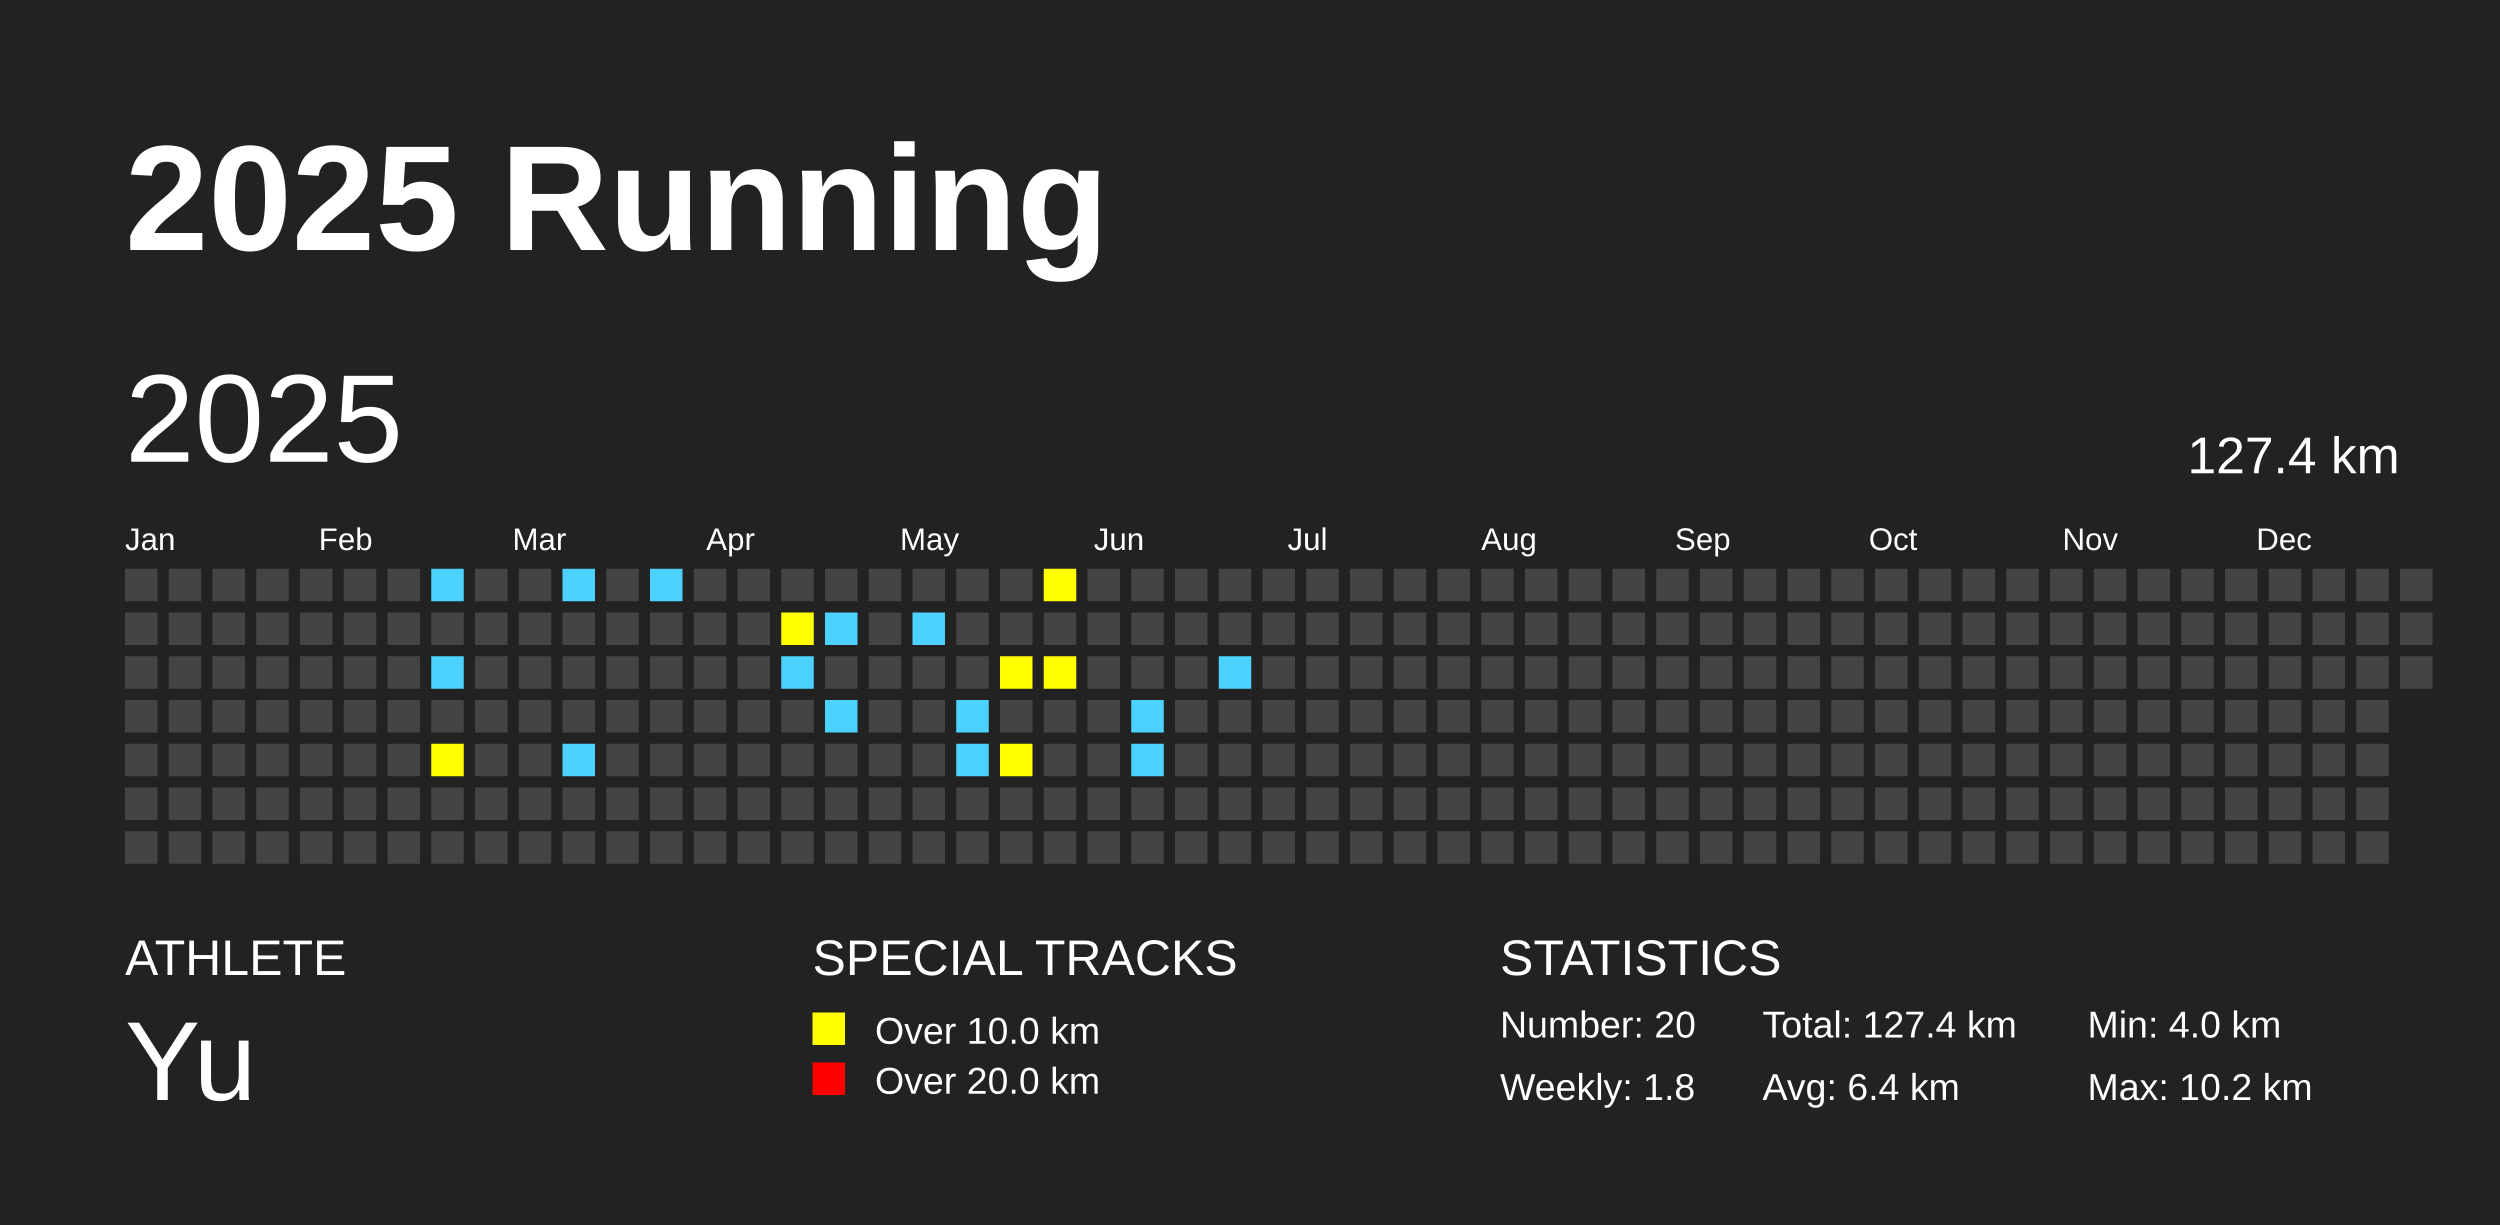
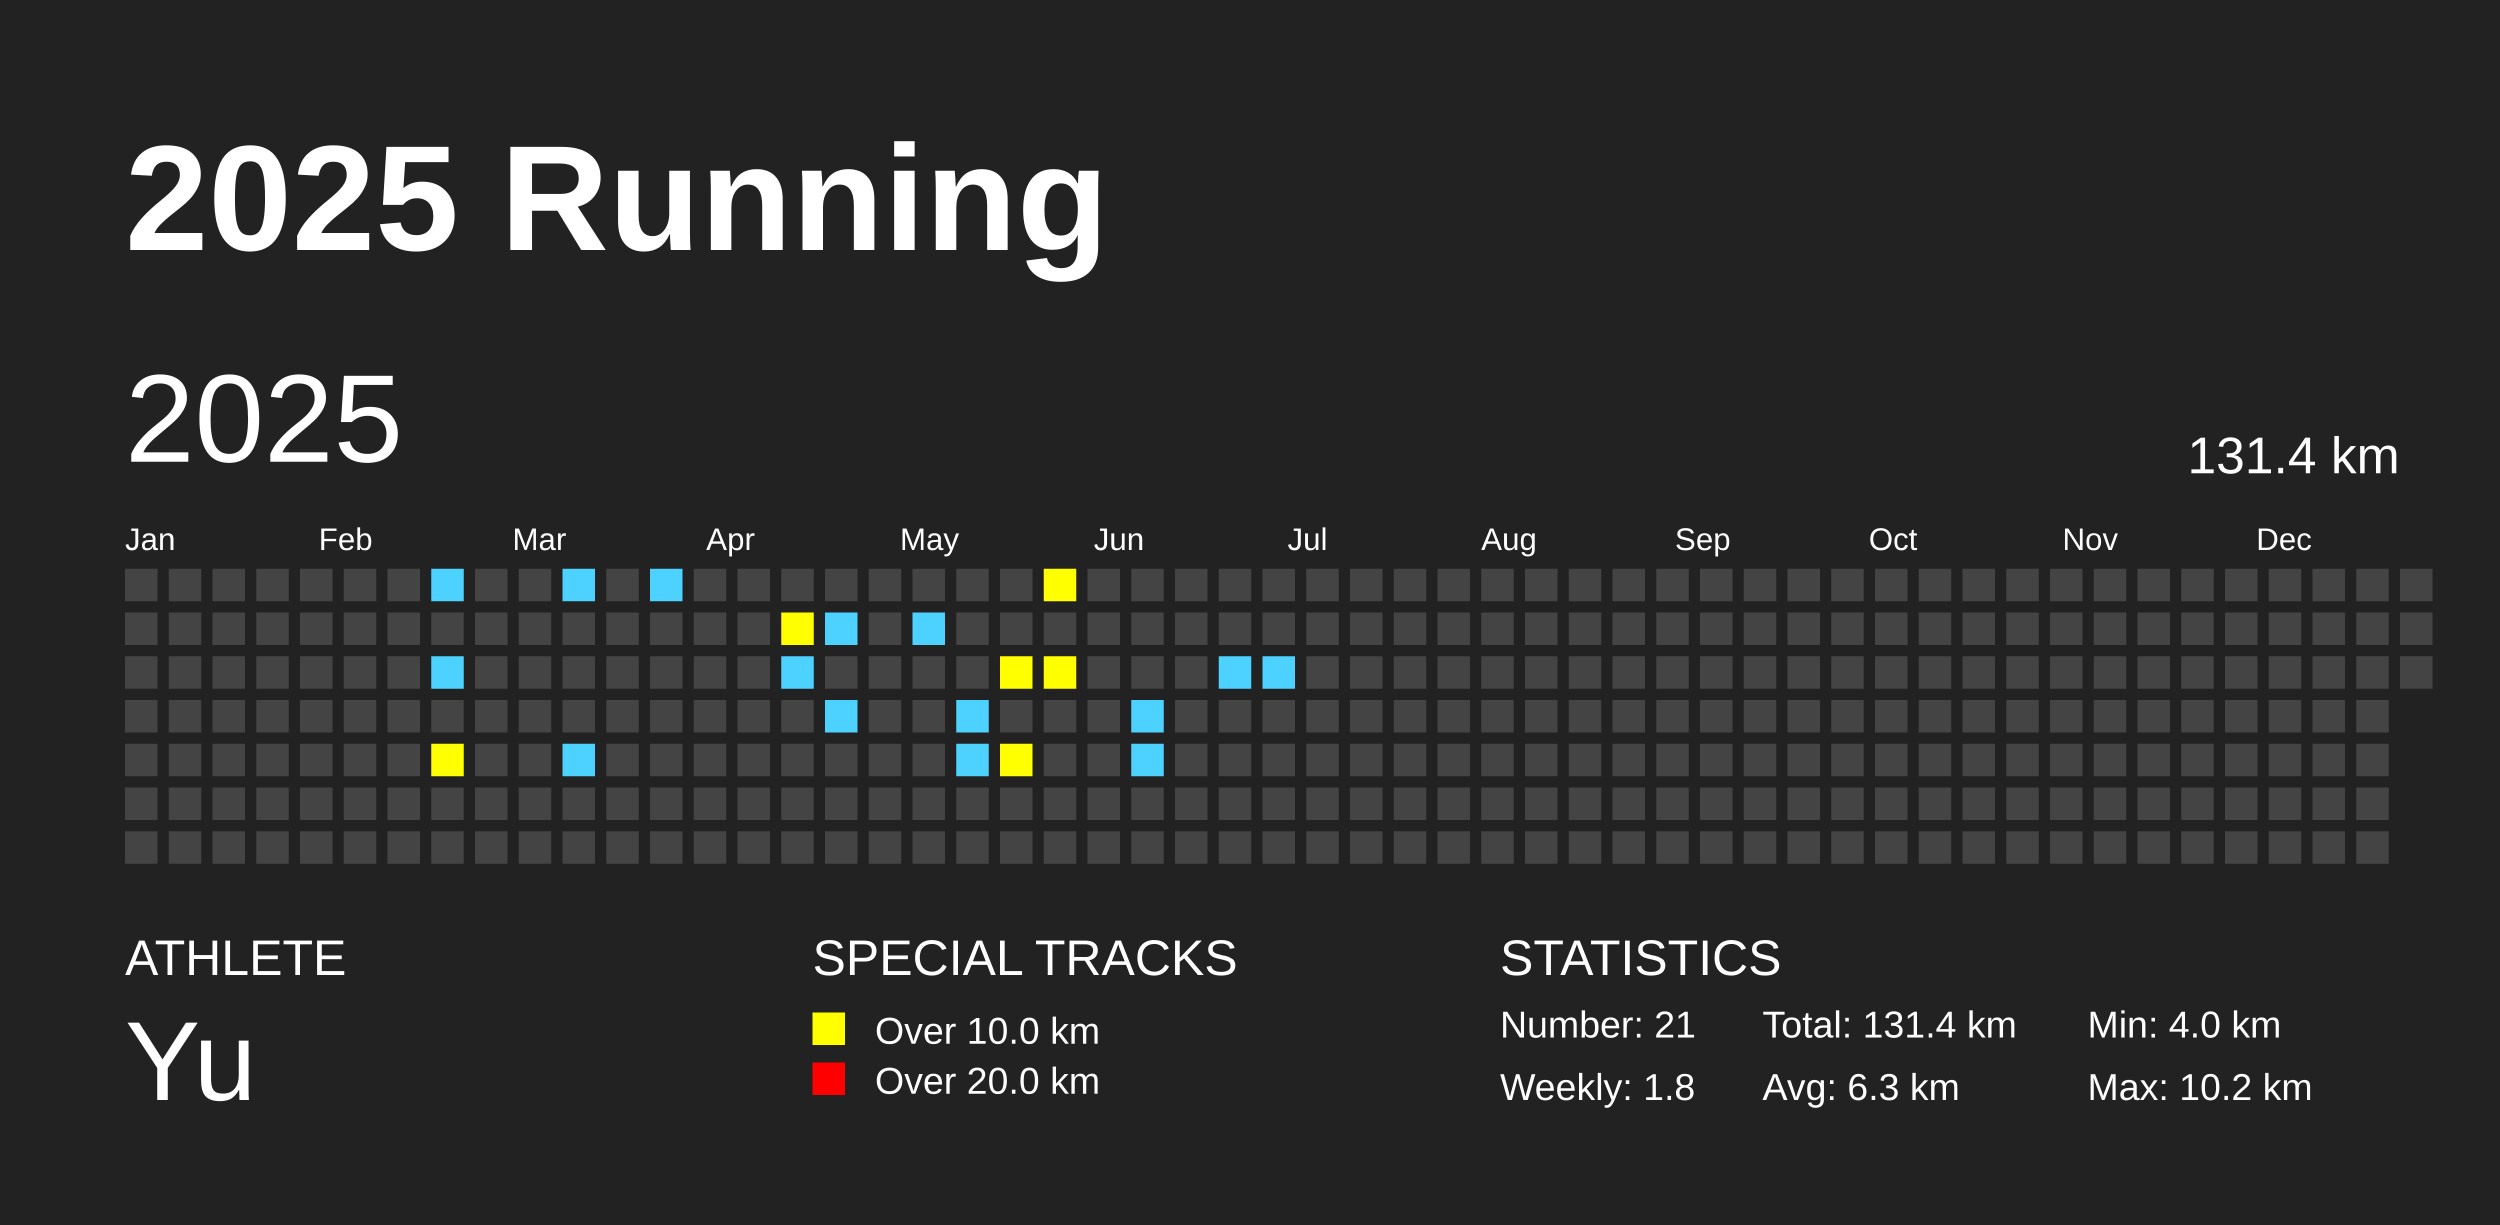
<svg xmlns="http://www.w3.org/2000/svg" baseProfile="full" height="98mm" version="1.1" viewBox="0,0,200,98" width="200mm">
  <defs />
  <rect fill="#222222" height="98" width="200" x="0" y="0" />
  <text fill="#FFFFFF" style="font-size:12px; font-family:Arial; font-weight:bold;" x="10" y="20">2025 Running</text>
  <text fill="#FFFFFF" style="font-size:4px; font-family:Arial" x="10" y="78">ATHLETE</text>
  <text fill="#FFFFFF" style="font-size:9px; font-family:Arial" x="10" y="88">Yu</text>
  <text fill="#FFFFFF" style="font-size:4px; font-family:Arial" x="65" y="78">SPECIAL TRACKS</text>
  <rect fill="yellow" height="2.6" width="2.6" x="65" y="81" />
  <text fill="#FFFFFF" style="font-size:3px; font-family:Arial" x="70" y="83.5">Over 10.0 km</text>
  <rect fill="red" height="2.6" width="2.6" x="65" y="85" />
  <text fill="#FFFFFF" style="font-size:3px; font-family:Arial" x="70" y="87.5">Over 20.0 km</text>
  <text fill="#FFFFFF" style="font-size:4px; font-family:Arial" x="120" y="78">STATISTICS</text>
-   <text fill="#FFFFFF" style="font-size:3px; font-family:Arial" x="120" y="83">Number: 20</text>
+   <text fill="#FFFFFF" style="font-size:3px; font-family:Arial" x="120" y="83">Number: 21</text>
  <text fill="#FFFFFF" style="font-size:3px; font-family:Arial" x="120" y="88">Weekly: 1.8</text>
-   <text fill="#FFFFFF" style="font-size:3px; font-family:Arial" x="141" y="83">Total: 127.4 km</text>
-   <text fill="#FFFFFF" style="font-size:3px; font-family:Arial" x="141" y="88">Avg: 6.4 km</text>
+   <text fill="#FFFFFF" style="font-size:3px; font-family:Arial" x="141" y="83">Total: 131.4 km</text>
+   <text fill="#FFFFFF" style="font-size:3px; font-family:Arial" x="141" y="88">Avg: 6.3 km</text>
  <text fill="#FFFFFF" style="font-size:3px; font-family:Arial" x="167" y="83">Min: 4.0 km</text>
  <text fill="#FFFFFF" style="font-size:3px; font-family:Arial" x="167" y="88">Max: 10.2 km</text>
  <text dominant-baseline="hanging" fill="#FFFFFF" style="font-size:10.0px; font-family:Arial;" x="10" y="30">2025</text>
-   <text dominant-baseline="hanging" fill="#FFFFFF" style="font-size:4.125px; font-family:Arial;" x="175" y="35">127.4 km</text>
+   <text dominant-baseline="hanging" fill="#FFFFFF" style="font-size:4.125px; font-family:Arial;" x="175" y="35">131.4 km</text>
  <text fill="#FFFFFF" style="font-size:2.5px; font-family:Arial" x="10.0" y="44">Jan</text>
  <text fill="#FFFFFF" style="font-size:2.5px; font-family:Arial" x="25.5" y="44">Feb</text>
  <text fill="#FFFFFF" style="font-size:2.5px; font-family:Arial" x="41.0" y="44">Mar</text>
  <text fill="#FFFFFF" style="font-size:2.5px; font-family:Arial" x="56.5" y="44">Apr</text>
  <text fill="#FFFFFF" style="font-size:2.5px; font-family:Arial" x="72.0" y="44">May</text>
  <text fill="#FFFFFF" style="font-size:2.5px; font-family:Arial" x="87.5" y="44">Jun</text>
  <text fill="#FFFFFF" style="font-size:2.5px; font-family:Arial" x="103.0" y="44">Jul</text>
  <text fill="#FFFFFF" style="font-size:2.5px; font-family:Arial" x="118.5" y="44">Aug</text>
  <text fill="#FFFFFF" style="font-size:2.5px; font-family:Arial" x="134.0" y="44">Sep</text>
  <text fill="#FFFFFF" style="font-size:2.5px; font-family:Arial" x="149.5" y="44">Oct</text>
  <text fill="#FFFFFF" style="font-size:2.5px; font-family:Arial" x="165.0" y="44">Nov</text>
  <text fill="#FFFFFF" style="font-size:2.5px; font-family:Arial" x="180.5" y="44">Dec</text>
  <rect fill="#444444" height="2.6" width="2.6" x="10.0" y="45.5" />
  <rect fill="#444444" height="2.6" width="2.6" x="10.0" y="49.0" />
  <rect fill="#444444" height="2.6" width="2.6" x="10.0" y="52.5" />
  <rect fill="#444444" height="2.6" width="2.6" x="10.0" y="56.0" />
  <rect fill="#444444" height="2.6" width="2.6" x="10.0" y="59.5" />
  <rect fill="#444444" height="2.6" width="2.6" x="10.0" y="63.0" />
  <rect fill="#444444" height="2.6" width="2.6" x="10.0" y="66.5" />
  <rect fill="#444444" height="2.6" width="2.6" x="13.5" y="45.5" />
  <rect fill="#444444" height="2.6" width="2.6" x="13.5" y="49.0" />
  <rect fill="#444444" height="2.6" width="2.6" x="13.5" y="52.5" />
  <rect fill="#444444" height="2.6" width="2.6" x="13.5" y="56.0" />
  <rect fill="#444444" height="2.6" width="2.6" x="13.5" y="59.5" />
  <rect fill="#444444" height="2.6" width="2.6" x="13.5" y="63.0" />
  <rect fill="#444444" height="2.6" width="2.6" x="13.5" y="66.5" />
  <rect fill="#444444" height="2.6" width="2.6" x="17.0" y="45.5" />
  <rect fill="#444444" height="2.6" width="2.6" x="17.0" y="49.0" />
  <rect fill="#444444" height="2.6" width="2.6" x="17.0" y="52.5" />
  <rect fill="#444444" height="2.6" width="2.6" x="17.0" y="56.0" />
  <rect fill="#444444" height="2.6" width="2.6" x="17.0" y="59.5" />
  <rect fill="#444444" height="2.6" width="2.6" x="17.0" y="63.0" />
  <rect fill="#444444" height="2.6" width="2.6" x="17.0" y="66.5" />
  <rect fill="#444444" height="2.6" width="2.6" x="20.5" y="45.5" />
  <rect fill="#444444" height="2.6" width="2.6" x="20.5" y="49.0" />
  <rect fill="#444444" height="2.6" width="2.6" x="20.5" y="52.5" />
  <rect fill="#444444" height="2.6" width="2.6" x="20.5" y="56.0" />
  <rect fill="#444444" height="2.6" width="2.6" x="20.5" y="59.5" />
  <rect fill="#444444" height="2.6" width="2.6" x="20.5" y="63.0" />
  <rect fill="#444444" height="2.6" width="2.6" x="20.5" y="66.5" />
  <rect fill="#444444" height="2.6" width="2.6" x="24.0" y="45.5" />
  <rect fill="#444444" height="2.6" width="2.6" x="24.0" y="49.0" />
  <rect fill="#444444" height="2.6" width="2.6" x="24.0" y="52.5" />
  <rect fill="#444444" height="2.6" width="2.6" x="24.0" y="56.0" />
  <rect fill="#444444" height="2.6" width="2.6" x="24.0" y="59.5" />
  <rect fill="#444444" height="2.6" width="2.6" x="24.0" y="63.0" />
  <rect fill="#444444" height="2.6" width="2.6" x="24.0" y="66.5" />
  <rect fill="#444444" height="2.6" width="2.6" x="27.5" y="45.5" />
  <rect fill="#444444" height="2.6" width="2.6" x="27.5" y="49.0" />
  <rect fill="#444444" height="2.6" width="2.6" x="27.5" y="52.5" />
  <rect fill="#444444" height="2.6" width="2.6" x="27.5" y="56.0" />
  <rect fill="#444444" height="2.6" width="2.6" x="27.5" y="59.5" />
  <rect fill="#444444" height="2.6" width="2.6" x="27.5" y="63.0" />
  <rect fill="#444444" height="2.6" width="2.6" x="27.5" y="66.5" />
  <rect fill="#444444" height="2.6" width="2.6" x="31.0" y="45.5" />
  <rect fill="#444444" height="2.6" width="2.6" x="31.0" y="49.0" />
  <rect fill="#444444" height="2.6" width="2.6" x="31.0" y="52.5" />
  <rect fill="#444444" height="2.6" width="2.6" x="31.0" y="56.0" />
  <rect fill="#444444" height="2.6" width="2.6" x="31.0" y="59.5" />
  <rect fill="#444444" height="2.6" width="2.6" x="31.0" y="63.0" />
  <rect fill="#444444" height="2.6" width="2.6" x="31.0" y="66.5" />
  <rect fill="#4DD2FF" height="2.6" width="2.6" x="34.5" y="45.5" />
  <rect fill="#444444" height="2.6" width="2.6" x="34.5" y="49.0" />
  <rect fill="#4DD2FF" height="2.6" width="2.6" x="34.5" y="52.5" />
  <rect fill="#444444" height="2.6" width="2.6" x="34.5" y="56.0" />
  <rect fill="yellow" height="2.6" width="2.6" x="34.5" y="59.5" />
  <rect fill="#444444" height="2.6" width="2.6" x="34.5" y="63.0" />
  <rect fill="#444444" height="2.6" width="2.6" x="34.5" y="66.5" />
  <rect fill="#444444" height="2.6" width="2.6" x="38.0" y="45.5" />
  <rect fill="#444444" height="2.6" width="2.6" x="38.0" y="49.0" />
  <rect fill="#444444" height="2.6" width="2.6" x="38.0" y="52.5" />
  <rect fill="#444444" height="2.6" width="2.6" x="38.0" y="56.0" />
  <rect fill="#444444" height="2.6" width="2.6" x="38.0" y="59.5" />
  <rect fill="#444444" height="2.6" width="2.6" x="38.0" y="63.0" />
  <rect fill="#444444" height="2.6" width="2.6" x="38.0" y="66.5" />
  <rect fill="#444444" height="2.6" width="2.6" x="41.5" y="45.5" />
  <rect fill="#444444" height="2.6" width="2.6" x="41.5" y="49.0" />
  <rect fill="#444444" height="2.6" width="2.6" x="41.5" y="52.5" />
  <rect fill="#444444" height="2.6" width="2.6" x="41.5" y="56.0" />
  <rect fill="#444444" height="2.6" width="2.6" x="41.5" y="59.5" />
  <rect fill="#444444" height="2.6" width="2.6" x="41.5" y="63.0" />
  <rect fill="#444444" height="2.6" width="2.6" x="41.5" y="66.5" />
  <rect fill="#4DD2FF" height="2.6" width="2.6" x="45.0" y="45.5" />
  <rect fill="#444444" height="2.6" width="2.6" x="45.0" y="49.0" />
  <rect fill="#444444" height="2.6" width="2.6" x="45.0" y="52.5" />
  <rect fill="#444444" height="2.6" width="2.6" x="45.0" y="56.0" />
  <rect fill="#4DD2FF" height="2.6" width="2.6" x="45.0" y="59.5" />
  <rect fill="#444444" height="2.6" width="2.6" x="45.0" y="63.0" />
  <rect fill="#444444" height="2.6" width="2.6" x="45.0" y="66.5" />
  <rect fill="#444444" height="2.6" width="2.6" x="48.5" y="45.5" />
  <rect fill="#444444" height="2.6" width="2.6" x="48.5" y="49.0" />
  <rect fill="#444444" height="2.6" width="2.6" x="48.5" y="52.5" />
  <rect fill="#444444" height="2.6" width="2.6" x="48.5" y="56.0" />
  <rect fill="#444444" height="2.6" width="2.6" x="48.5" y="59.5" />
  <rect fill="#444444" height="2.6" width="2.6" x="48.5" y="63.0" />
  <rect fill="#444444" height="2.6" width="2.6" x="48.5" y="66.5" />
  <rect fill="#4DD2FF" height="2.6" width="2.6" x="52.0" y="45.5" />
  <rect fill="#444444" height="2.6" width="2.6" x="52.0" y="49.0" />
  <rect fill="#444444" height="2.6" width="2.6" x="52.0" y="52.5" />
  <rect fill="#444444" height="2.6" width="2.6" x="52.0" y="56.0" />
  <rect fill="#444444" height="2.6" width="2.6" x="52.0" y="59.5" />
  <rect fill="#444444" height="2.6" width="2.6" x="52.0" y="63.0" />
  <rect fill="#444444" height="2.6" width="2.6" x="52.0" y="66.5" />
  <rect fill="#444444" height="2.6" width="2.6" x="55.5" y="45.5" />
  <rect fill="#444444" height="2.6" width="2.6" x="55.5" y="49.0" />
  <rect fill="#444444" height="2.6" width="2.6" x="55.5" y="52.5" />
  <rect fill="#444444" height="2.6" width="2.6" x="55.5" y="56.0" />
  <rect fill="#444444" height="2.6" width="2.6" x="55.5" y="59.5" />
  <rect fill="#444444" height="2.6" width="2.6" x="55.5" y="63.0" />
  <rect fill="#444444" height="2.6" width="2.6" x="55.5" y="66.5" />
  <rect fill="#444444" height="2.6" width="2.6" x="59.0" y="45.5" />
  <rect fill="#444444" height="2.6" width="2.6" x="59.0" y="49.0" />
  <rect fill="#444444" height="2.6" width="2.6" x="59.0" y="52.5" />
  <rect fill="#444444" height="2.6" width="2.6" x="59.0" y="56.0" />
  <rect fill="#444444" height="2.6" width="2.6" x="59.0" y="59.5" />
  <rect fill="#444444" height="2.6" width="2.6" x="59.0" y="63.0" />
  <rect fill="#444444" height="2.6" width="2.6" x="59.0" y="66.5" />
  <rect fill="#444444" height="2.6" width="2.6" x="62.5" y="45.5" />
  <rect fill="yellow" height="2.6" width="2.6" x="62.5" y="49.0" />
  <rect fill="#4DD2FF" height="2.6" width="2.6" x="62.5" y="52.5" />
  <rect fill="#444444" height="2.6" width="2.6" x="62.5" y="56.0" />
  <rect fill="#444444" height="2.6" width="2.6" x="62.5" y="59.5" />
  <rect fill="#444444" height="2.6" width="2.6" x="62.5" y="63.0" />
  <rect fill="#444444" height="2.6" width="2.6" x="62.5" y="66.5" />
  <rect fill="#444444" height="2.6" width="2.6" x="66.0" y="45.5" />
  <rect fill="#4DD2FF" height="2.6" width="2.6" x="66.0" y="49.0" />
  <rect fill="#444444" height="2.6" width="2.6" x="66.0" y="52.5" />
  <rect fill="#4DD2FF" height="2.6" width="2.6" x="66.0" y="56.0" />
  <rect fill="#444444" height="2.6" width="2.6" x="66.0" y="59.5" />
  <rect fill="#444444" height="2.6" width="2.6" x="66.0" y="63.0" />
  <rect fill="#444444" height="2.6" width="2.6" x="66.0" y="66.5" />
  <rect fill="#444444" height="2.6" width="2.6" x="69.5" y="45.5" />
  <rect fill="#444444" height="2.6" width="2.6" x="69.5" y="49.0" />
  <rect fill="#444444" height="2.6" width="2.6" x="69.5" y="52.5" />
  <rect fill="#444444" height="2.6" width="2.6" x="69.5" y="56.0" />
  <rect fill="#444444" height="2.6" width="2.6" x="69.5" y="59.5" />
  <rect fill="#444444" height="2.6" width="2.6" x="69.5" y="63.0" />
  <rect fill="#444444" height="2.6" width="2.6" x="69.5" y="66.5" />
  <rect fill="#444444" height="2.6" width="2.6" x="73.0" y="45.5" />
  <rect fill="#4DD2FF" height="2.6" width="2.6" x="73.0" y="49.0" />
  <rect fill="#444444" height="2.6" width="2.6" x="73.0" y="52.5" />
  <rect fill="#444444" height="2.6" width="2.6" x="73.0" y="56.0" />
  <rect fill="#444444" height="2.6" width="2.6" x="73.0" y="59.5" />
  <rect fill="#444444" height="2.6" width="2.6" x="73.0" y="63.0" />
  <rect fill="#444444" height="2.6" width="2.6" x="73.0" y="66.5" />
  <rect fill="#444444" height="2.6" width="2.6" x="76.5" y="45.5" />
  <rect fill="#444444" height="2.6" width="2.6" x="76.5" y="49.0" />
  <rect fill="#444444" height="2.6" width="2.6" x="76.5" y="52.5" />
  <rect fill="#4DD2FF" height="2.6" width="2.6" x="76.5" y="56.0" />
  <rect fill="#4DD2FF" height="2.6" width="2.6" x="76.5" y="59.5" />
  <rect fill="#444444" height="2.6" width="2.6" x="76.5" y="63.0" />
  <rect fill="#444444" height="2.6" width="2.6" x="76.5" y="66.5" />
  <rect fill="#444444" height="2.6" width="2.6" x="80.0" y="45.5" />
  <rect fill="#444444" height="2.6" width="2.6" x="80.0" y="49.0" />
  <rect fill="yellow" height="2.6" width="2.6" x="80.0" y="52.5" />
  <rect fill="#444444" height="2.6" width="2.6" x="80.0" y="56.0" />
  <rect fill="yellow" height="2.6" width="2.6" x="80.0" y="59.5" />
  <rect fill="#444444" height="2.6" width="2.6" x="80.0" y="63.0" />
  <rect fill="#444444" height="2.6" width="2.6" x="80.0" y="66.5" />
  <rect fill="yellow" height="2.6" width="2.6" x="83.5" y="45.5" />
  <rect fill="#444444" height="2.6" width="2.6" x="83.5" y="49.0" />
  <rect fill="yellow" height="2.6" width="2.6" x="83.5" y="52.5" />
  <rect fill="#444444" height="2.6" width="2.6" x="83.5" y="56.0" />
  <rect fill="#444444" height="2.6" width="2.6" x="83.5" y="59.5" />
  <rect fill="#444444" height="2.6" width="2.6" x="83.5" y="63.0" />
  <rect fill="#444444" height="2.6" width="2.6" x="83.5" y="66.5" />
  <rect fill="#444444" height="2.6" width="2.6" x="87.0" y="45.5" />
  <rect fill="#444444" height="2.6" width="2.6" x="87.0" y="49.0" />
  <rect fill="#444444" height="2.6" width="2.6" x="87.0" y="52.5" />
  <rect fill="#444444" height="2.6" width="2.6" x="87.0" y="56.0" />
  <rect fill="#444444" height="2.6" width="2.6" x="87.0" y="59.5" />
  <rect fill="#444444" height="2.6" width="2.6" x="87.0" y="63.0" />
  <rect fill="#444444" height="2.6" width="2.6" x="87.0" y="66.5" />
  <rect fill="#444444" height="2.6" width="2.6" x="90.5" y="45.5" />
  <rect fill="#444444" height="2.6" width="2.6" x="90.5" y="49.0" />
  <rect fill="#444444" height="2.6" width="2.6" x="90.5" y="52.5" />
  <rect fill="#4DD2FF" height="2.6" width="2.6" x="90.5" y="56.0" />
  <rect fill="#4DD2FF" height="2.6" width="2.6" x="90.5" y="59.5" />
  <rect fill="#444444" height="2.6" width="2.6" x="90.5" y="63.0" />
  <rect fill="#444444" height="2.6" width="2.6" x="90.5" y="66.5" />
  <rect fill="#444444" height="2.6" width="2.6" x="94.0" y="45.5" />
  <rect fill="#444444" height="2.6" width="2.6" x="94.0" y="49.0" />
  <rect fill="#444444" height="2.6" width="2.6" x="94.0" y="52.5" />
  <rect fill="#444444" height="2.6" width="2.6" x="94.0" y="56.0" />
  <rect fill="#444444" height="2.6" width="2.6" x="94.0" y="59.5" />
  <rect fill="#444444" height="2.6" width="2.6" x="94.0" y="63.0" />
  <rect fill="#444444" height="2.6" width="2.6" x="94.0" y="66.5" />
  <rect fill="#444444" height="2.6" width="2.6" x="97.5" y="45.5" />
  <rect fill="#444444" height="2.6" width="2.6" x="97.5" y="49.0" />
  <rect fill="#4DD2FF" height="2.6" width="2.6" x="97.5" y="52.5" />
  <rect fill="#444444" height="2.6" width="2.6" x="97.5" y="56.0" />
  <rect fill="#444444" height="2.6" width="2.6" x="97.5" y="59.5" />
  <rect fill="#444444" height="2.6" width="2.6" x="97.5" y="63.0" />
  <rect fill="#444444" height="2.6" width="2.6" x="97.5" y="66.5" />
  <rect fill="#444444" height="2.6" width="2.6" x="101.0" y="45.5" />
  <rect fill="#444444" height="2.6" width="2.6" x="101.0" y="49.0" />
-   <rect fill="#444444" height="2.6" width="2.6" x="101.0" y="52.5" />
+   <rect fill="#4DD2FF" height="2.6" width="2.6" x="101.0" y="52.5" />
  <rect fill="#444444" height="2.6" width="2.6" x="101.0" y="56.0" />
  <rect fill="#444444" height="2.6" width="2.6" x="101.0" y="59.5" />
  <rect fill="#444444" height="2.6" width="2.6" x="101.0" y="63.0" />
  <rect fill="#444444" height="2.6" width="2.6" x="101.0" y="66.5" />
  <rect fill="#444444" height="2.6" width="2.6" x="104.5" y="45.5" />
  <rect fill="#444444" height="2.6" width="2.6" x="104.5" y="49.0" />
  <rect fill="#444444" height="2.6" width="2.6" x="104.5" y="52.5" />
  <rect fill="#444444" height="2.6" width="2.6" x="104.5" y="56.0" />
  <rect fill="#444444" height="2.6" width="2.6" x="104.5" y="59.5" />
  <rect fill="#444444" height="2.6" width="2.6" x="104.5" y="63.0" />
  <rect fill="#444444" height="2.6" width="2.6" x="104.5" y="66.5" />
  <rect fill="#444444" height="2.6" width="2.6" x="108.0" y="45.5" />
  <rect fill="#444444" height="2.6" width="2.6" x="108.0" y="49.0" />
  <rect fill="#444444" height="2.6" width="2.6" x="108.0" y="52.5" />
  <rect fill="#444444" height="2.6" width="2.6" x="108.0" y="56.0" />
  <rect fill="#444444" height="2.6" width="2.6" x="108.0" y="59.5" />
  <rect fill="#444444" height="2.6" width="2.6" x="108.0" y="63.0" />
  <rect fill="#444444" height="2.6" width="2.6" x="108.0" y="66.5" />
  <rect fill="#444444" height="2.6" width="2.6" x="111.5" y="45.5" />
  <rect fill="#444444" height="2.6" width="2.6" x="111.5" y="49.0" />
  <rect fill="#444444" height="2.6" width="2.6" x="111.5" y="52.5" />
  <rect fill="#444444" height="2.6" width="2.6" x="111.5" y="56.0" />
  <rect fill="#444444" height="2.6" width="2.6" x="111.5" y="59.5" />
  <rect fill="#444444" height="2.6" width="2.6" x="111.5" y="63.0" />
  <rect fill="#444444" height="2.6" width="2.6" x="111.5" y="66.5" />
  <rect fill="#444444" height="2.6" width="2.6" x="115.0" y="45.5" />
  <rect fill="#444444" height="2.6" width="2.6" x="115.0" y="49.0" />
  <rect fill="#444444" height="2.6" width="2.6" x="115.0" y="52.5" />
  <rect fill="#444444" height="2.6" width="2.6" x="115.0" y="56.0" />
  <rect fill="#444444" height="2.6" width="2.6" x="115.0" y="59.5" />
  <rect fill="#444444" height="2.6" width="2.6" x="115.0" y="63.0" />
  <rect fill="#444444" height="2.6" width="2.6" x="115.0" y="66.5" />
  <rect fill="#444444" height="2.6" width="2.6" x="118.5" y="45.5" />
  <rect fill="#444444" height="2.6" width="2.6" x="118.5" y="49.0" />
  <rect fill="#444444" height="2.6" width="2.6" x="118.5" y="52.5" />
  <rect fill="#444444" height="2.6" width="2.6" x="118.5" y="56.0" />
  <rect fill="#444444" height="2.6" width="2.6" x="118.5" y="59.5" />
  <rect fill="#444444" height="2.6" width="2.6" x="118.5" y="63.0" />
  <rect fill="#444444" height="2.6" width="2.6" x="118.5" y="66.5" />
  <rect fill="#444444" height="2.6" width="2.6" x="122.0" y="45.5" />
  <rect fill="#444444" height="2.6" width="2.6" x="122.0" y="49.0" />
  <rect fill="#444444" height="2.6" width="2.6" x="122.0" y="52.5" />
  <rect fill="#444444" height="2.6" width="2.6" x="122.0" y="56.0" />
  <rect fill="#444444" height="2.6" width="2.6" x="122.0" y="59.5" />
  <rect fill="#444444" height="2.6" width="2.6" x="122.0" y="63.0" />
  <rect fill="#444444" height="2.6" width="2.6" x="122.0" y="66.5" />
  <rect fill="#444444" height="2.6" width="2.6" x="125.5" y="45.5" />
  <rect fill="#444444" height="2.6" width="2.6" x="125.5" y="49.0" />
  <rect fill="#444444" height="2.6" width="2.6" x="125.5" y="52.5" />
  <rect fill="#444444" height="2.6" width="2.6" x="125.5" y="56.0" />
  <rect fill="#444444" height="2.6" width="2.6" x="125.5" y="59.5" />
  <rect fill="#444444" height="2.6" width="2.6" x="125.5" y="63.0" />
  <rect fill="#444444" height="2.6" width="2.6" x="125.5" y="66.5" />
  <rect fill="#444444" height="2.6" width="2.6" x="129.0" y="45.5" />
  <rect fill="#444444" height="2.6" width="2.6" x="129.0" y="49.0" />
  <rect fill="#444444" height="2.6" width="2.6" x="129.0" y="52.5" />
  <rect fill="#444444" height="2.6" width="2.6" x="129.0" y="56.0" />
  <rect fill="#444444" height="2.6" width="2.6" x="129.0" y="59.5" />
  <rect fill="#444444" height="2.6" width="2.6" x="129.0" y="63.0" />
  <rect fill="#444444" height="2.6" width="2.6" x="129.0" y="66.5" />
  <rect fill="#444444" height="2.6" width="2.6" x="132.5" y="45.5" />
  <rect fill="#444444" height="2.6" width="2.6" x="132.5" y="49.0" />
  <rect fill="#444444" height="2.6" width="2.6" x="132.5" y="52.5" />
  <rect fill="#444444" height="2.6" width="2.6" x="132.5" y="56.0" />
  <rect fill="#444444" height="2.6" width="2.6" x="132.5" y="59.5" />
  <rect fill="#444444" height="2.6" width="2.6" x="132.5" y="63.0" />
  <rect fill="#444444" height="2.6" width="2.6" x="132.5" y="66.5" />
  <rect fill="#444444" height="2.6" width="2.6" x="136.0" y="45.5" />
  <rect fill="#444444" height="2.6" width="2.6" x="136.0" y="49.0" />
  <rect fill="#444444" height="2.6" width="2.6" x="136.0" y="52.5" />
  <rect fill="#444444" height="2.6" width="2.6" x="136.0" y="56.0" />
  <rect fill="#444444" height="2.6" width="2.6" x="136.0" y="59.5" />
  <rect fill="#444444" height="2.6" width="2.6" x="136.0" y="63.0" />
  <rect fill="#444444" height="2.6" width="2.6" x="136.0" y="66.5" />
  <rect fill="#444444" height="2.6" width="2.6" x="139.5" y="45.5" />
  <rect fill="#444444" height="2.6" width="2.6" x="139.5" y="49.0" />
  <rect fill="#444444" height="2.6" width="2.6" x="139.5" y="52.5" />
  <rect fill="#444444" height="2.6" width="2.6" x="139.5" y="56.0" />
  <rect fill="#444444" height="2.6" width="2.6" x="139.5" y="59.5" />
  <rect fill="#444444" height="2.6" width="2.6" x="139.5" y="63.0" />
  <rect fill="#444444" height="2.6" width="2.6" x="139.5" y="66.5" />
  <rect fill="#444444" height="2.6" width="2.6" x="143.0" y="45.5" />
  <rect fill="#444444" height="2.6" width="2.6" x="143.0" y="49.0" />
  <rect fill="#444444" height="2.6" width="2.6" x="143.0" y="52.5" />
  <rect fill="#444444" height="2.6" width="2.6" x="143.0" y="56.0" />
  <rect fill="#444444" height="2.6" width="2.6" x="143.0" y="59.5" />
  <rect fill="#444444" height="2.6" width="2.6" x="143.0" y="63.0" />
  <rect fill="#444444" height="2.6" width="2.6" x="143.0" y="66.5" />
  <rect fill="#444444" height="2.6" width="2.6" x="146.5" y="45.5" />
  <rect fill="#444444" height="2.6" width="2.6" x="146.5" y="49.0" />
  <rect fill="#444444" height="2.6" width="2.6" x="146.5" y="52.5" />
  <rect fill="#444444" height="2.6" width="2.6" x="146.5" y="56.0" />
  <rect fill="#444444" height="2.6" width="2.6" x="146.5" y="59.5" />
  <rect fill="#444444" height="2.6" width="2.6" x="146.5" y="63.0" />
  <rect fill="#444444" height="2.6" width="2.6" x="146.5" y="66.5" />
  <rect fill="#444444" height="2.6" width="2.6" x="150.0" y="45.5" />
  <rect fill="#444444" height="2.6" width="2.6" x="150.0" y="49.0" />
  <rect fill="#444444" height="2.6" width="2.6" x="150.0" y="52.5" />
  <rect fill="#444444" height="2.6" width="2.6" x="150.0" y="56.0" />
  <rect fill="#444444" height="2.6" width="2.6" x="150.0" y="59.5" />
  <rect fill="#444444" height="2.6" width="2.6" x="150.0" y="63.0" />
  <rect fill="#444444" height="2.6" width="2.6" x="150.0" y="66.5" />
  <rect fill="#444444" height="2.6" width="2.6" x="153.5" y="45.5" />
  <rect fill="#444444" height="2.6" width="2.6" x="153.5" y="49.0" />
  <rect fill="#444444" height="2.6" width="2.6" x="153.5" y="52.5" />
  <rect fill="#444444" height="2.6" width="2.6" x="153.5" y="56.0" />
  <rect fill="#444444" height="2.6" width="2.6" x="153.5" y="59.5" />
  <rect fill="#444444" height="2.6" width="2.6" x="153.5" y="63.0" />
  <rect fill="#444444" height="2.6" width="2.6" x="153.5" y="66.5" />
  <rect fill="#444444" height="2.6" width="2.6" x="157.0" y="45.5" />
  <rect fill="#444444" height="2.6" width="2.6" x="157.0" y="49.0" />
  <rect fill="#444444" height="2.6" width="2.6" x="157.0" y="52.5" />
  <rect fill="#444444" height="2.6" width="2.6" x="157.0" y="56.0" />
  <rect fill="#444444" height="2.6" width="2.6" x="157.0" y="59.5" />
  <rect fill="#444444" height="2.6" width="2.6" x="157.0" y="63.0" />
  <rect fill="#444444" height="2.6" width="2.6" x="157.0" y="66.5" />
  <rect fill="#444444" height="2.6" width="2.6" x="160.5" y="45.5" />
  <rect fill="#444444" height="2.6" width="2.6" x="160.5" y="49.0" />
  <rect fill="#444444" height="2.6" width="2.6" x="160.5" y="52.5" />
  <rect fill="#444444" height="2.6" width="2.6" x="160.5" y="56.0" />
  <rect fill="#444444" height="2.6" width="2.6" x="160.5" y="59.5" />
  <rect fill="#444444" height="2.6" width="2.6" x="160.5" y="63.0" />
  <rect fill="#444444" height="2.6" width="2.6" x="160.5" y="66.5" />
  <rect fill="#444444" height="2.6" width="2.6" x="164.0" y="45.5" />
  <rect fill="#444444" height="2.6" width="2.6" x="164.0" y="49.0" />
  <rect fill="#444444" height="2.6" width="2.6" x="164.0" y="52.5" />
  <rect fill="#444444" height="2.6" width="2.6" x="164.0" y="56.0" />
  <rect fill="#444444" height="2.6" width="2.6" x="164.0" y="59.5" />
  <rect fill="#444444" height="2.6" width="2.6" x="164.0" y="63.0" />
  <rect fill="#444444" height="2.6" width="2.6" x="164.0" y="66.5" />
  <rect fill="#444444" height="2.6" width="2.6" x="167.5" y="45.5" />
  <rect fill="#444444" height="2.6" width="2.6" x="167.5" y="49.0" />
  <rect fill="#444444" height="2.6" width="2.6" x="167.5" y="52.5" />
  <rect fill="#444444" height="2.6" width="2.6" x="167.5" y="56.0" />
  <rect fill="#444444" height="2.6" width="2.6" x="167.5" y="59.5" />
  <rect fill="#444444" height="2.6" width="2.6" x="167.5" y="63.0" />
  <rect fill="#444444" height="2.6" width="2.6" x="167.5" y="66.5" />
  <rect fill="#444444" height="2.6" width="2.6" x="171.0" y="45.5" />
  <rect fill="#444444" height="2.6" width="2.6" x="171.0" y="49.0" />
  <rect fill="#444444" height="2.6" width="2.6" x="171.0" y="52.5" />
  <rect fill="#444444" height="2.6" width="2.6" x="171.0" y="56.0" />
  <rect fill="#444444" height="2.6" width="2.6" x="171.0" y="59.5" />
  <rect fill="#444444" height="2.6" width="2.6" x="171.0" y="63.0" />
  <rect fill="#444444" height="2.6" width="2.6" x="171.0" y="66.5" />
  <rect fill="#444444" height="2.6" width="2.6" x="174.5" y="45.5" />
  <rect fill="#444444" height="2.6" width="2.6" x="174.5" y="49.0" />
  <rect fill="#444444" height="2.6" width="2.6" x="174.5" y="52.5" />
  <rect fill="#444444" height="2.6" width="2.6" x="174.5" y="56.0" />
  <rect fill="#444444" height="2.6" width="2.6" x="174.5" y="59.5" />
  <rect fill="#444444" height="2.6" width="2.6" x="174.5" y="63.0" />
  <rect fill="#444444" height="2.6" width="2.6" x="174.5" y="66.5" />
  <rect fill="#444444" height="2.6" width="2.6" x="178.0" y="45.5" />
  <rect fill="#444444" height="2.6" width="2.6" x="178.0" y="49.0" />
  <rect fill="#444444" height="2.6" width="2.6" x="178.0" y="52.5" />
  <rect fill="#444444" height="2.6" width="2.6" x="178.0" y="56.0" />
  <rect fill="#444444" height="2.6" width="2.6" x="178.0" y="59.5" />
  <rect fill="#444444" height="2.6" width="2.6" x="178.0" y="63.0" />
  <rect fill="#444444" height="2.6" width="2.6" x="178.0" y="66.5" />
  <rect fill="#444444" height="2.6" width="2.6" x="181.5" y="45.5" />
  <rect fill="#444444" height="2.6" width="2.6" x="181.5" y="49.0" />
  <rect fill="#444444" height="2.6" width="2.6" x="181.5" y="52.5" />
  <rect fill="#444444" height="2.6" width="2.6" x="181.5" y="56.0" />
  <rect fill="#444444" height="2.6" width="2.6" x="181.5" y="59.5" />
  <rect fill="#444444" height="2.6" width="2.6" x="181.5" y="63.0" />
  <rect fill="#444444" height="2.6" width="2.6" x="181.5" y="66.5" />
  <rect fill="#444444" height="2.6" width="2.6" x="185.0" y="45.5" />
  <rect fill="#444444" height="2.6" width="2.6" x="185.0" y="49.0" />
  <rect fill="#444444" height="2.6" width="2.6" x="185.0" y="52.5" />
  <rect fill="#444444" height="2.6" width="2.6" x="185.0" y="56.0" />
  <rect fill="#444444" height="2.6" width="2.6" x="185.0" y="59.5" />
  <rect fill="#444444" height="2.6" width="2.6" x="185.0" y="63.0" />
  <rect fill="#444444" height="2.6" width="2.6" x="185.0" y="66.5" />
  <rect fill="#444444" height="2.6" width="2.6" x="188.5" y="45.5" />
  <rect fill="#444444" height="2.6" width="2.6" x="188.5" y="49.0" />
  <rect fill="#444444" height="2.6" width="2.6" x="188.5" y="52.5" />
  <rect fill="#444444" height="2.6" width="2.6" x="188.5" y="56.0" />
  <rect fill="#444444" height="2.6" width="2.6" x="188.5" y="59.5" />
  <rect fill="#444444" height="2.6" width="2.6" x="188.5" y="63.0" />
  <rect fill="#444444" height="2.6" width="2.6" x="188.5" y="66.5" />
  <rect fill="#444444" height="2.6" width="2.6" x="192.0" y="45.5" />
  <rect fill="#444444" height="2.6" width="2.6" x="192.0" y="49.0" />
  <rect fill="#444444" height="2.6" width="2.6" x="192.0" y="52.5" />
</svg>
